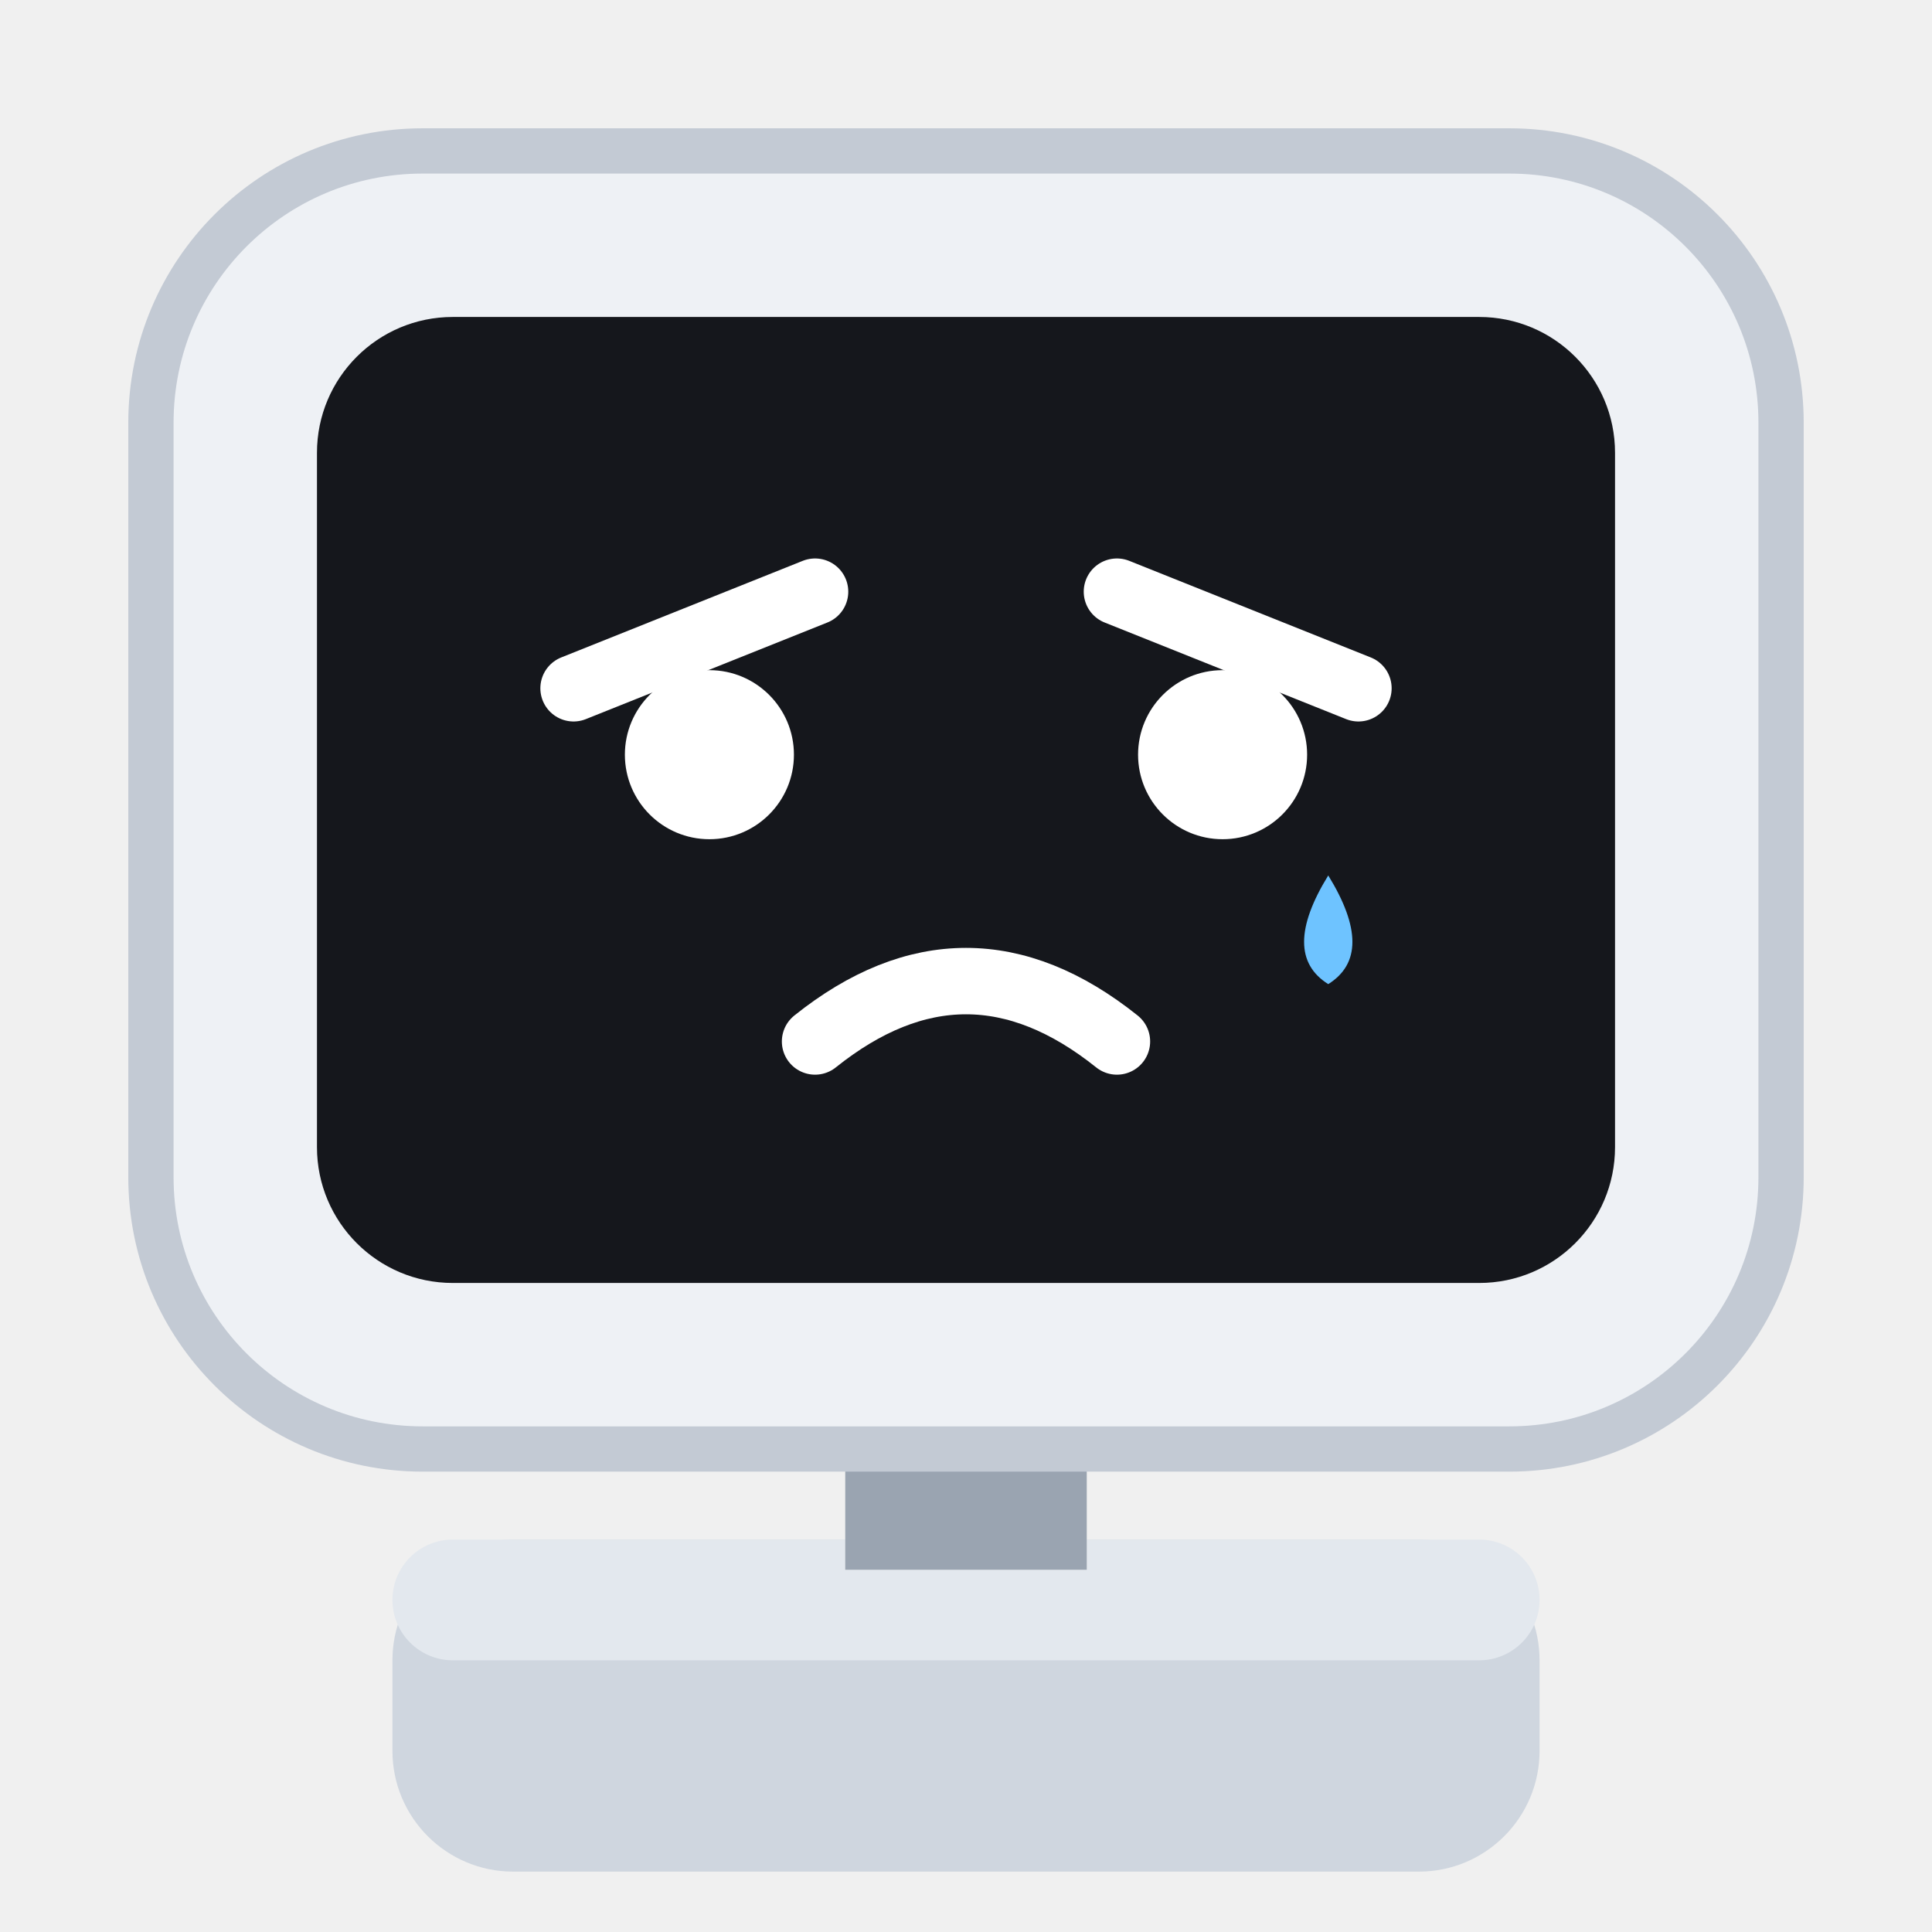
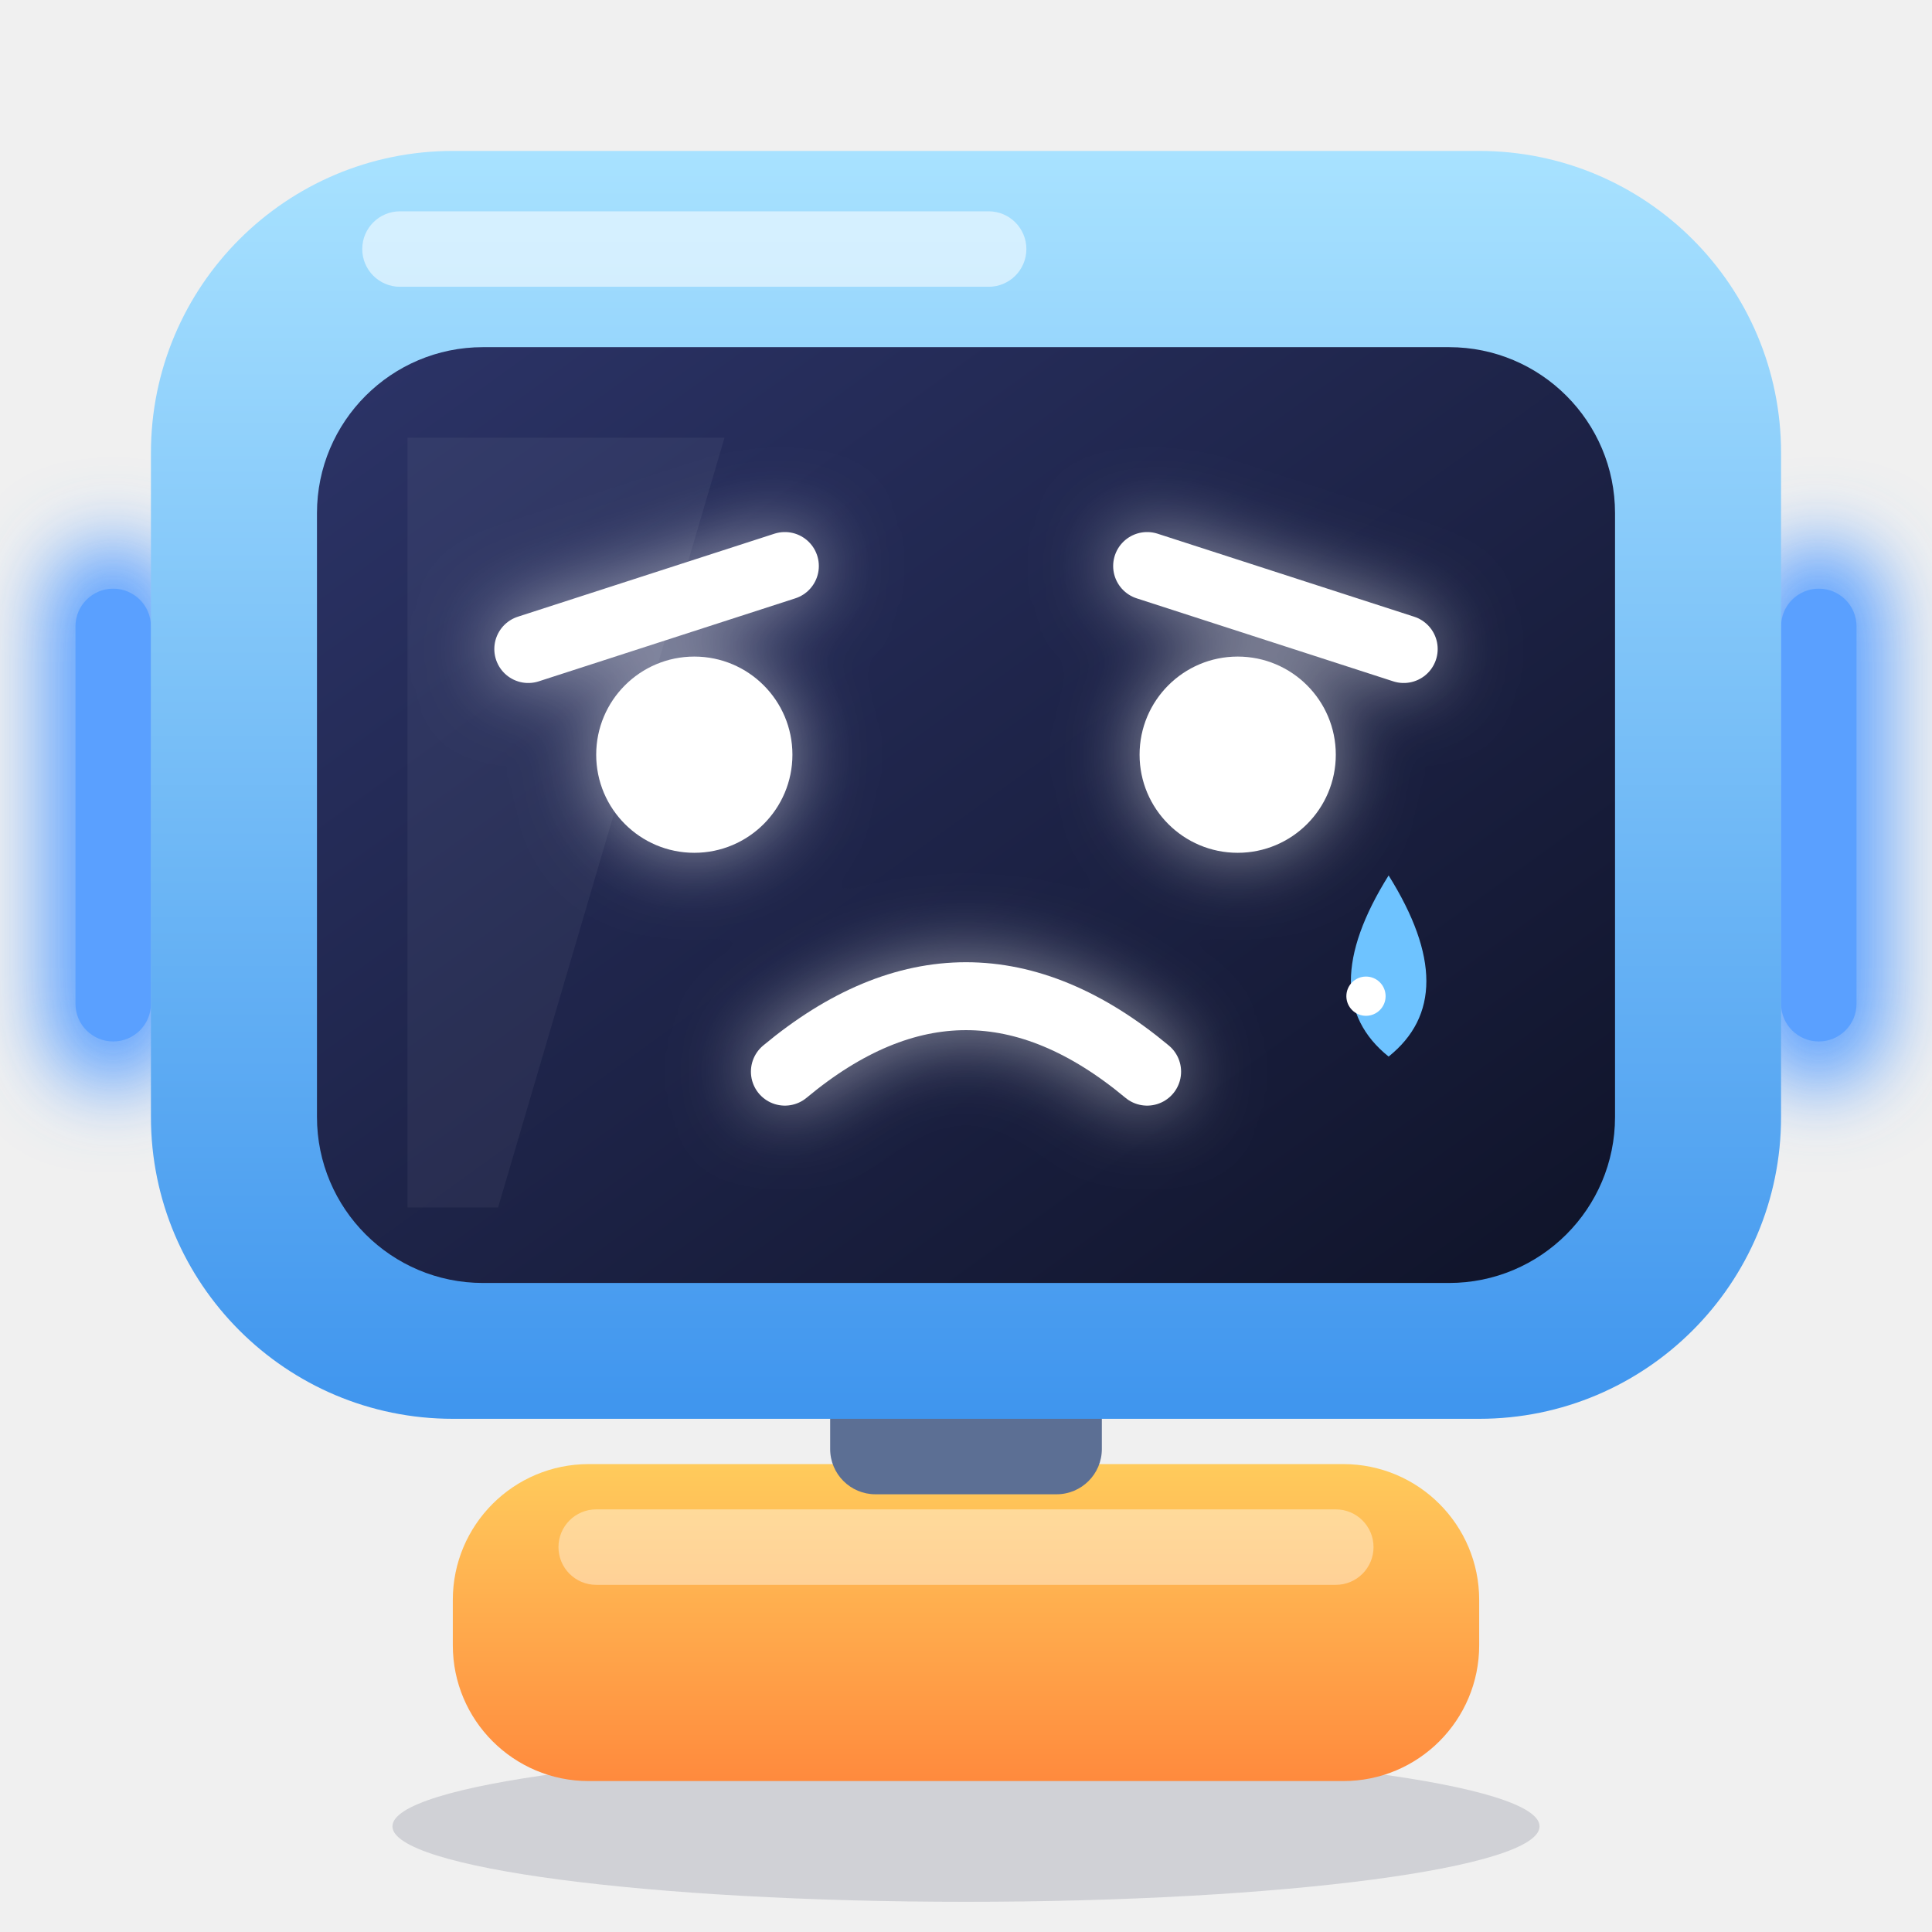
- <svg xmlns="http://www.w3.org/2000/svg" viewBox="0 0 64 64">
-   <rect x="13" y="51" width="38" height="11" rx="4" fill="#cfd6df" />
-   <rect x="13" y="51" width="38" height="4" rx="2" fill="#e3e8ee" />
-   <rect x="28" y="46" width="8" height="6" fill="#9aa4b1" />
-   <rect x="5" y="5" width="54" height="43" rx="9" fill="#eef1f5" />
-   <rect x="5" y="5" width="54" height="43" rx="9" fill="none" stroke="#c3cad4" stroke-width="1.5" />
-   <rect x="10.5" y="10.5" width="43" height="32" rx="4.5" fill="#15171c" />
-   <circle cx="23.5" cy="25" r="2.8" fill="#fff" />
-   <circle cx="40.5" cy="25" r="2.8" fill="#fff" />
-   <path d="M19 22.8 L27 19.6 M45 22.8 L37 19.6" stroke="#fff" stroke-width="2.2" stroke-linecap="round" fill="none" />
-   <path d="M27 34.5 Q32 30.5 37 34.5" stroke="#fff" stroke-width="2.2" stroke-linecap="round" fill="none" />
-   <path d="M44 29 q1.6 2.6 0 3.6 q-1.6 -1 0 -3.6 Z" fill="#6ec3ff" />
+ <svg xmlns="http://www.w3.org/2000/svg" viewBox="0 0 128 128">
+   <defs>
+     <linearGradient id="shell" x1="0" y1="0" x2="0" y2="1">
+       <stop offset="0" stop-color="#a8e2ff" />
+       <stop offset="1" stop-color="#3f95ee" />
+     </linearGradient>
+     <linearGradient id="screen" x1="0" y1="0" x2="1" y2="1">
+       <stop offset="0" stop-color="#2c3468" />
+       <stop offset="1" stop-color="#0f1328" />
+     </linearGradient>
+     <linearGradient id="base" x1="0" y1="0" x2="0" y2="1">
+       <stop offset="0" stop-color="#ffcb5c" />
+       <stop offset="1" stop-color="#ff8a3d" />
+     </linearGradient>
+     <filter id="glow" x="-1" y="-1" width="3" height="3">
+       <feGaussianBlur stdDeviation="2.5" />
+     </filter>
+   </defs>
+   <ellipse cx="64" cy="121" rx="38" ry="5" fill="#1b2340" opacity=".15" />
+   <rect x="30" y="97" width="68" height="21" rx="9" fill="url(#base)" />
+   <rect x="37" y="100" width="54" height="5" rx="2.5" fill="#fff" opacity=".4" />
+   <rect x="55" y="88" width="18" height="11" rx="3" fill="#5c6f94" />
+   <rect x="3" y="36" width="9" height="36" rx="4.5" fill="#5aa0ff" filter="url(#glow)" />
+   <rect x="116" y="36" width="9" height="36" rx="4.5" fill="#5aa0ff" filter="url(#glow)" />
+   <rect x="5" y="39" width="5" height="30" rx="2.5" fill="#5aa0ff" />
+   <rect x="118" y="39" width="5" height="30" rx="2.5" fill="#5aa0ff" />
+   <rect x="10" y="10" width="108" height="84" rx="20" fill="url(#shell)" />
+   <rect x="24" y="14" width="44" height="5" rx="2.5" fill="#fff" opacity=".55" />
+   <rect x="21" y="23" width="86" height="62" rx="11" fill="url(#screen)" />
+   <path d="M27 29 H48 L33 80 H27 Z" fill="#fff" opacity=".05" />
+   <g filter="url(#glow)" opacity=".55">
+     <circle cx="46" cy="50" r="6.5" fill="#fff" />
+     <circle cx="82" cy="50" r="6.5" fill="#fff" />
+     <path d="M35 43 L52 37.5 M93 43 L76 37.5" stroke="#fff" stroke-width="4.5" stroke-linecap="round" stroke-linejoin="round" fill="none" />
+     <path d="M52 71 Q64 61 76 71" stroke="#fff" stroke-width="4.5" stroke-linecap="round" stroke-linejoin="round" fill="none" />
+   </g>
+   <circle cx="46" cy="50" r="6.5" fill="#fff" />
+   <circle cx="82" cy="50" r="6.5" fill="#fff" />
+   <path d="M35 43 L52 37.5 M93 43 L76 37.5" stroke="#fff" stroke-width="4.5" stroke-linecap="round" stroke-linejoin="round" fill="none" />
+   <path d="M52 71 Q64 61 76 71" stroke="#fff" stroke-width="4.5" stroke-linecap="round" stroke-linejoin="round" fill="none" />
+   <path d="M92 58 q5 8 0 12 q-5 -4 0 -12 z" fill="#6ec3ff" />
+   <circle cx="90.5" cy="66" r="1.3" fill="#fff" />
</svg>
